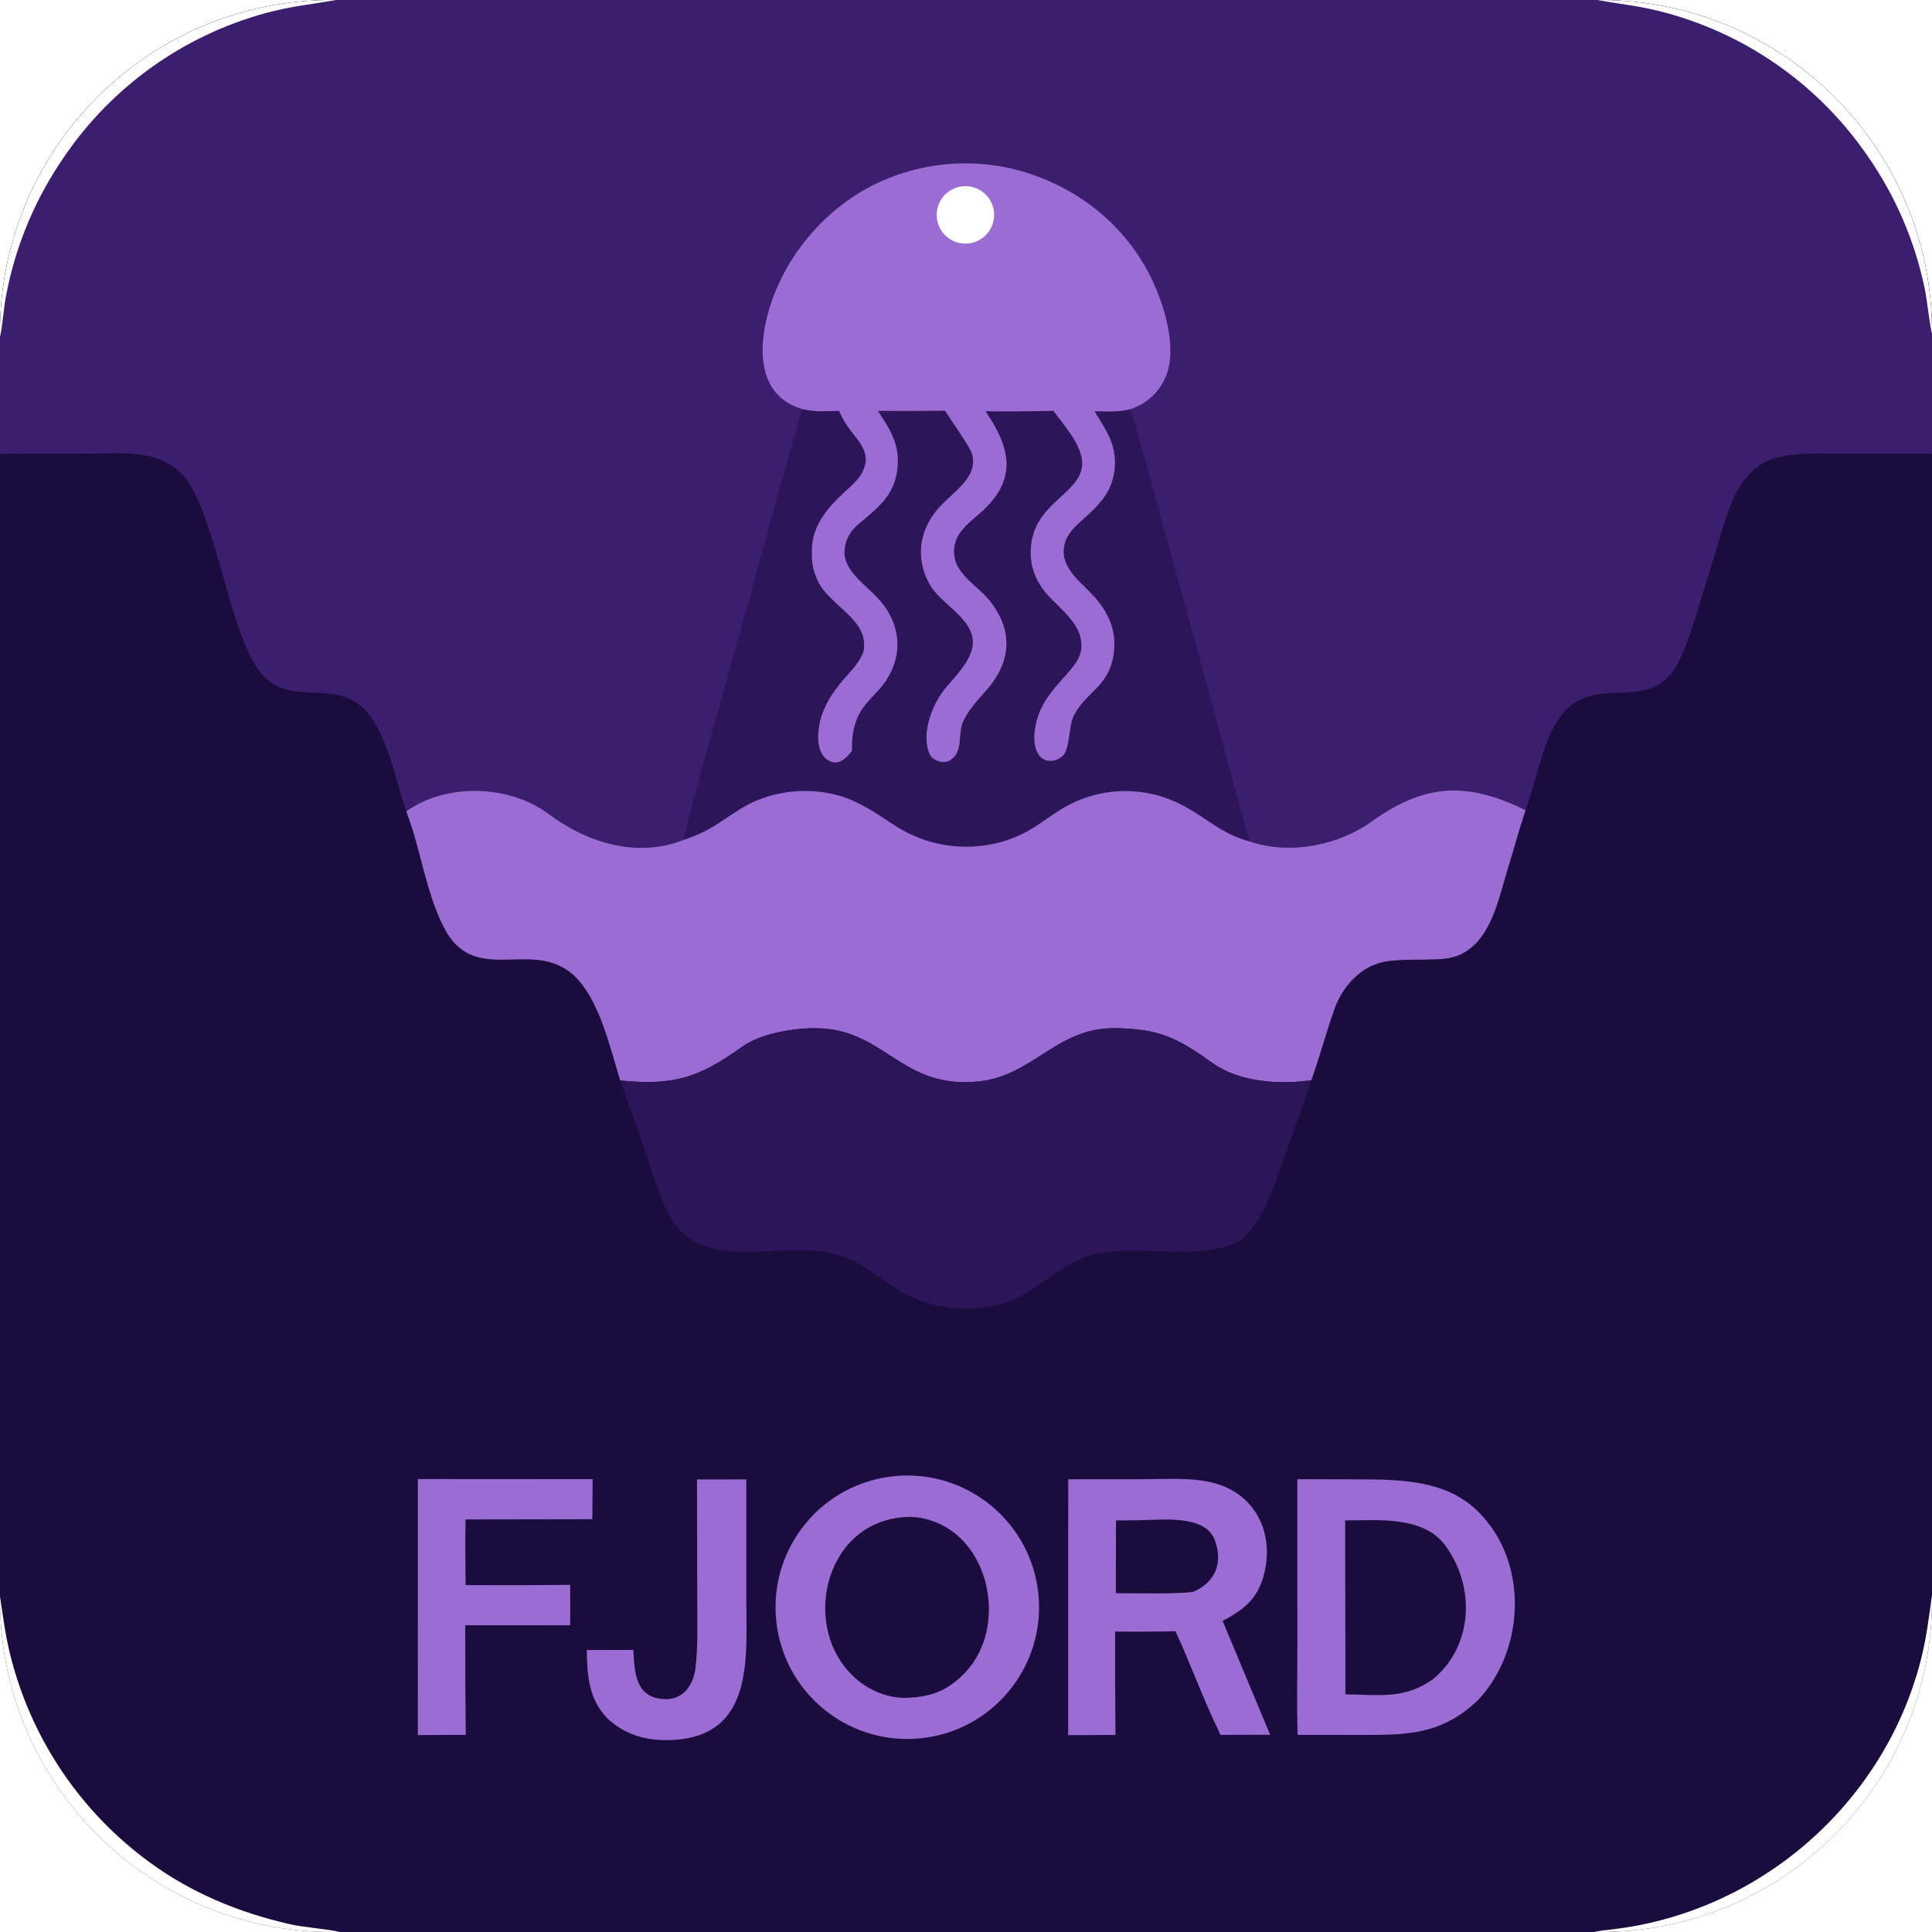
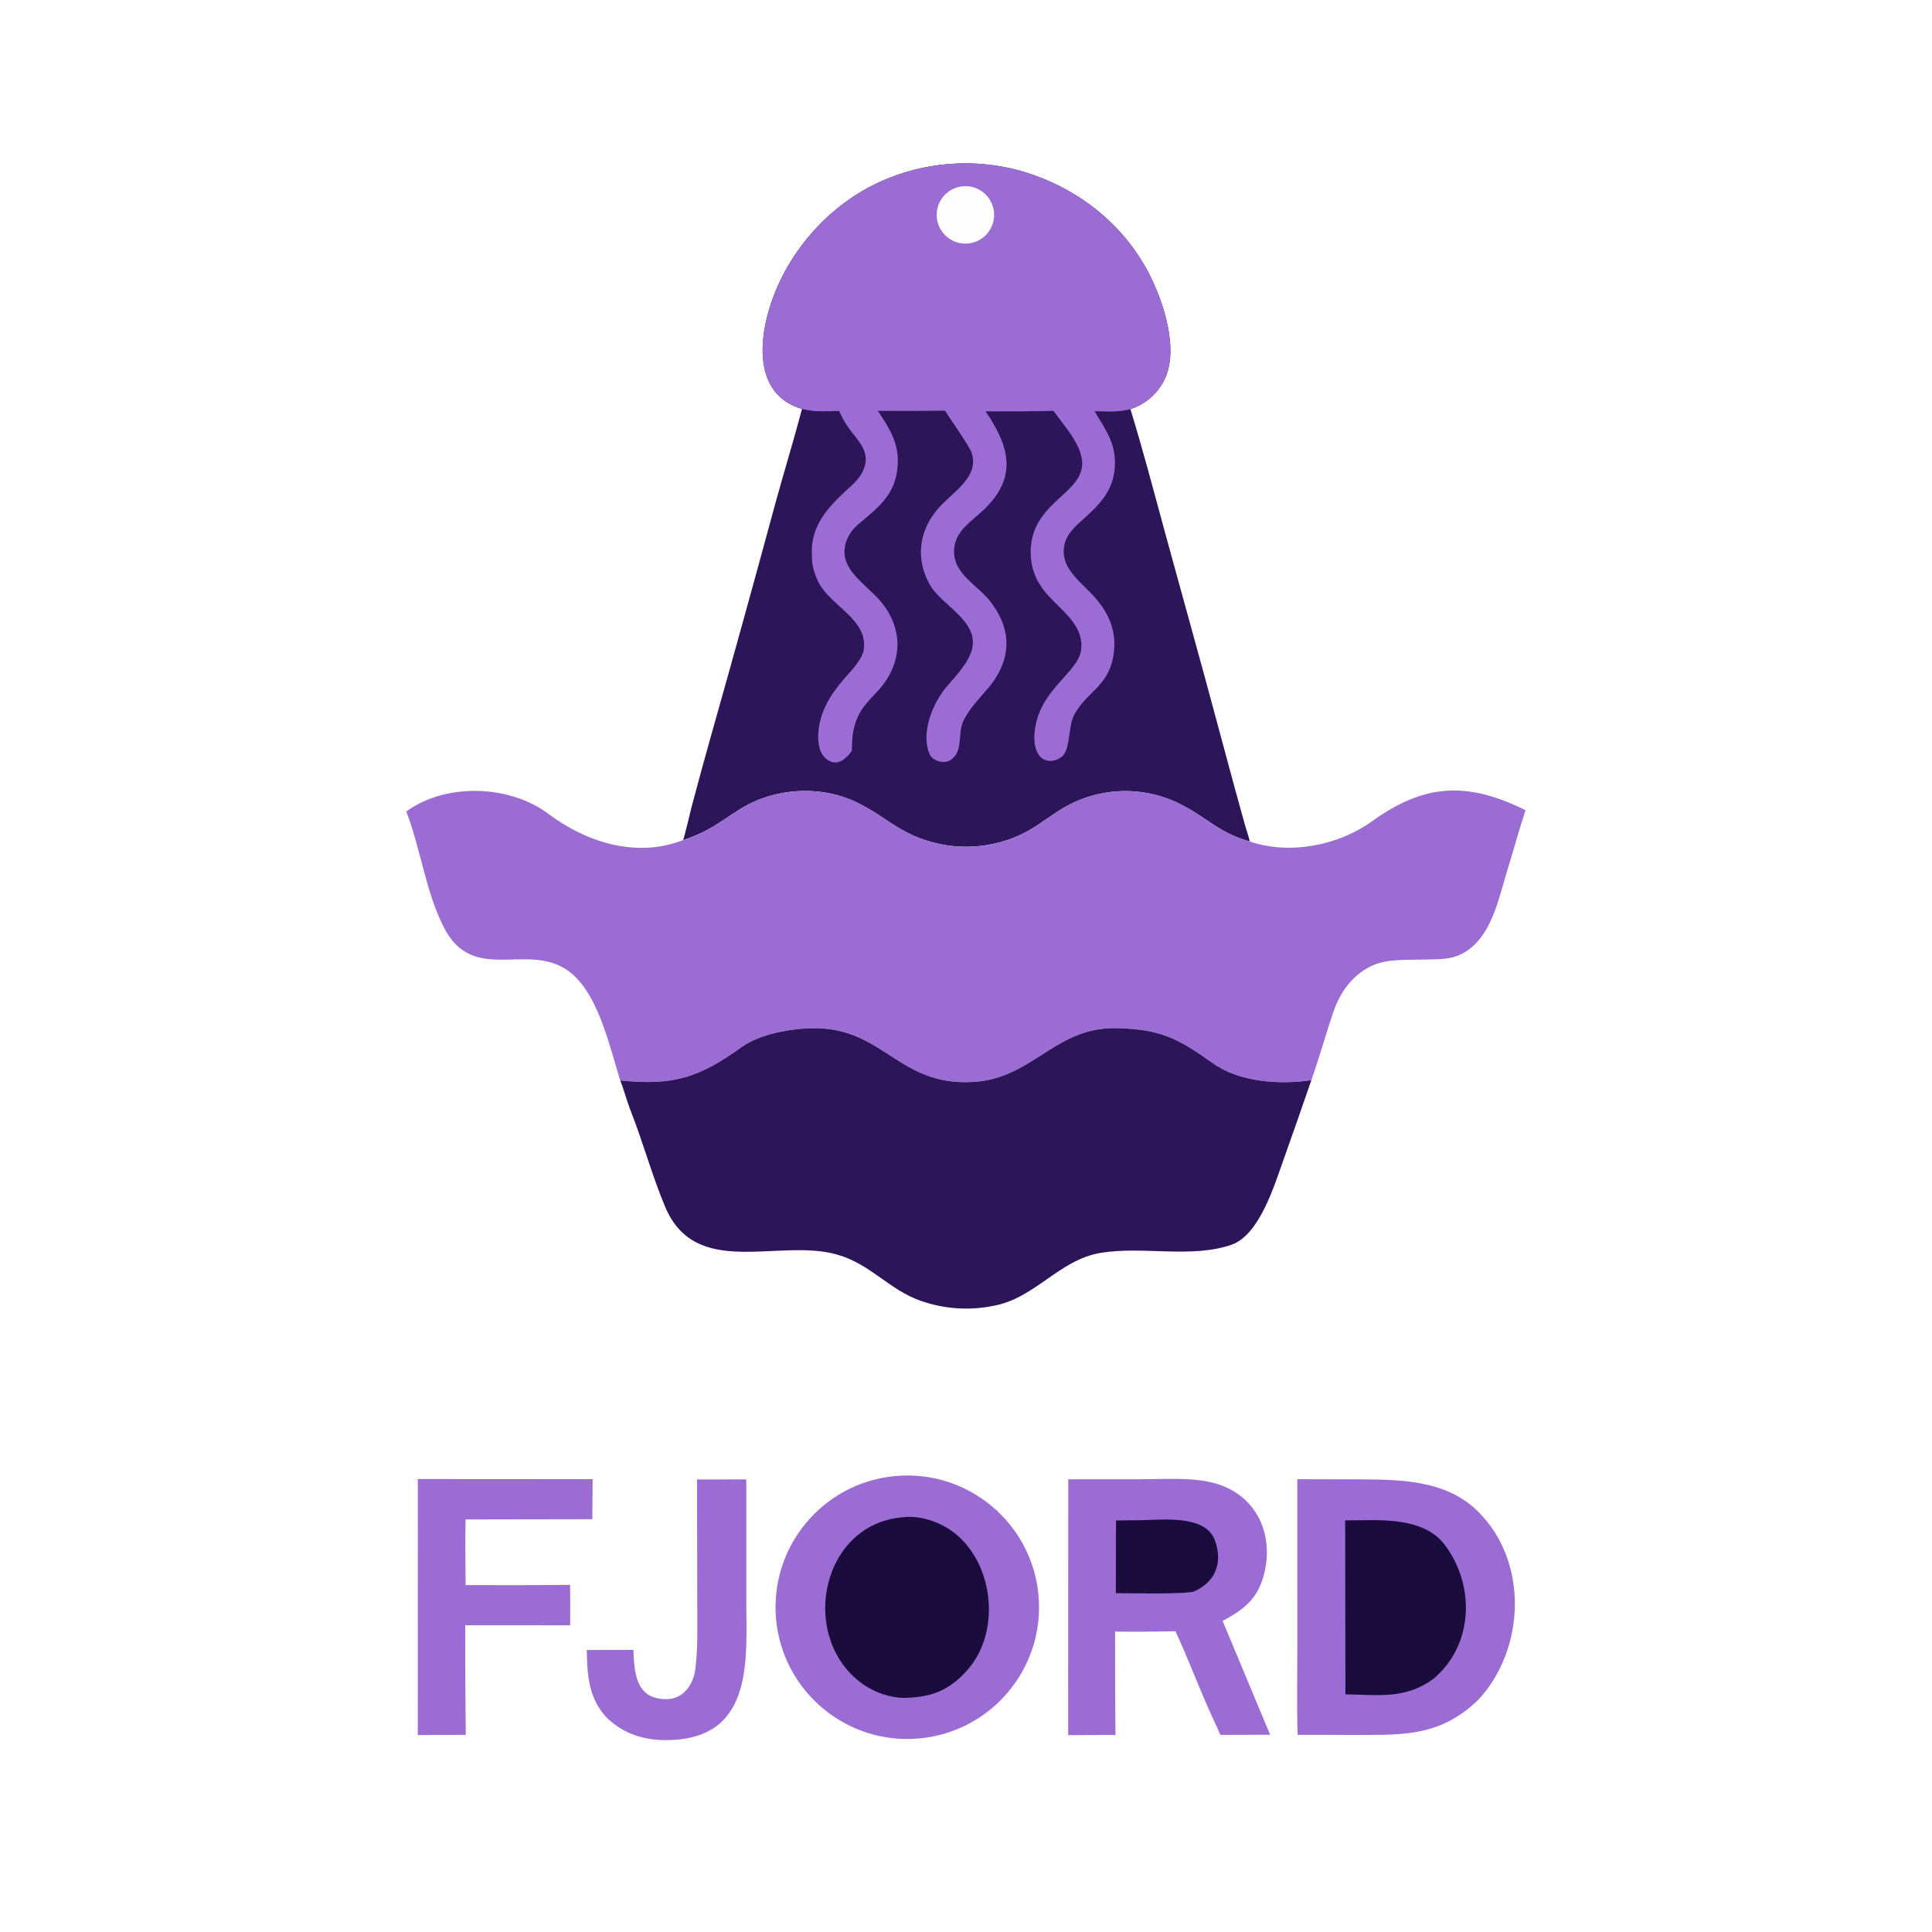
<svg xmlns="http://www.w3.org/2000/svg" width="1024" height="1024" viewBox="0 0 1024 1024">
  <defs>
    <clipPath id="c">
-       <rect width="1024" height="1024" rx="176" ry="176" />
+       <rect width="1024" height="1024" rx="202" ry="202" />
    </clipPath>
  </defs>
  <g clip-path="url(#c)">
-     <path fill="#1A0D3E" d="M0 0L178.155 0L846.74 0L1024 0L1024 176.785L1024 240.476L1024 845.436L1024 1024L844.908 1024L180.124 1024L0 1024L0 846.279L0 240.564L0 178.626L0 0Z" />
-     <path fill="#3B1F6E" d="M0 0L178.155 0L846.74 0L1024 0L1024 176.785L1024 240.476L978.24 240.465C966.69 240.47 949.709 239.478 938.955 243.436C920.094 250.378 915.139 273.22 909.957 290.367L898.694 326.997C896.335 334.64 891.726 348.343 887.426 354.728C871.069 379.018 841.916 354.291 824.719 383.235C816.847 396.484 813.912 415.011 808.579 429.435C777.733 414.15 755.055 415.219 727.127 435.347C709.421 448.107 683.599 453.227 662.419 446.02C646.466 441.629 640.178 433.715 626.238 426.539C605.579 415.904 581.153 417.039 561.569 429.471C551.147 436.088 546.046 441.194 533.474 445.387C514.955 451.43 494.744 449.359 477.836 439.687C470.111 435.207 464.067 430.307 455.889 426.219C436.519 415.882 410.824 417.194 392.256 428.865C379.968 436.59 376.224 440.516 362.044 445.274C337.411 454.942 310.767 446.433 290.764 431.416C270.261 416.022 236.583 414.691 215.322 430.088C210.165 414.76 206.868 397.186 198.635 383.153C181.57 354.064 153.136 379.223 136.35 354.176C120.429 330.42 113.09 267.599 95.981 250.776C91.251 246.126 85.122 243.164 78.695 241.699C69.53 239.609 59.099 240.418 49.742 240.385C33.161 240.359 16.58 240.418 0 240.564L0 178.626L0 0Z" />
    <path fill="#2C1558" d="M425.085 216.744C400.687 209.65 401.875 182.911 407.791 163.448C415.982 136.504 435.465 112.943 459.966 99.57C485.094 86.107 514.481 82.971 541.885 90.827C569.561 99.006 593.347 116.814 607.552 142.313C615.522 156.619 623.765 180.534 618.877 196.851C616.568 204.519 611.286 210.945 604.208 214.692C602.585 215.539 600.895 216.309 599.154 216.874C605.852 238.644 611.577 260.549 617.56 282.521L638.497 358.587L654.039 416.158L659.761 436.905C660.467 439.429 661.969 443.776 662.419 446.02C646.466 441.629 640.178 433.715 626.238 426.539C605.579 415.904 581.153 417.039 561.569 429.471C551.147 436.088 546.046 441.194 533.474 445.387C514.955 451.43 494.744 449.359 477.836 439.687C470.111 435.207 464.067 430.307 455.889 426.219C436.519 415.882 410.824 417.194 392.256 428.865C379.968 436.59 376.224 440.516 362.044 445.274C362.768 443.646 365.922 430.127 366.605 427.501C370.036 414.519 373.579 401.567 377.236 388.646C388.74 347.936 400.022 307.163 411.083 266.33C415.593 249.954 420.787 233.013 425.085 216.744Z" />
    <path fill="#9B6DD4" d="M425.085 216.744C400.687 209.65 401.875 182.911 407.791 163.448C415.982 136.504 435.465 112.943 459.966 99.57C485.094 86.107 514.481 82.971 541.885 90.827C569.561 99.006 593.347 116.814 607.552 142.313C615.522 156.619 623.765 180.534 618.877 196.851C616.568 204.519 611.286 210.945 604.208 214.692C602.585 215.539 600.895 216.309 599.154 216.874C592.49 218.569 586.979 218.067 580.128 217.949C586.126 228.007 591.612 235.061 590.884 247.359C590.11 260.441 582.441 267.818 573.197 276.037C568.229 280.455 564.024 284.806 563.774 291.887C563.408 302.28 574.01 309.441 580.205 316.488C587.218 324.466 591.355 333.245 590.539 344.037C589.021 364.099 575.341 366.273 568.971 379.705C566.252 385.438 567.224 397.516 562.862 401.013C560.799 402.667 558.106 403.642 555.451 403.201C553.524 402.881 551.84 401.901 550.704 400.301C548.316 396.939 547.979 392.422 548.327 388.441C550.338 365.456 571.43 356.874 573.004 344.445C574.838 329.958 559.785 322.051 552.452 311.826C548.453 306.25 546.37 300.161 546.284 293.28C545.961 267.433 571.361 262.672 573.456 247.558C574.892 237.199 564.035 225.702 558.344 217.75C546.362 218.041 534.376 218.121 522.391 217.991C534.865 236.517 539.799 252.844 521.188 270.397C515.188 276.057 507.037 281.025 505.84 289.804C503.842 304.466 519.38 310.188 526.248 320.653C536.333 334.708 535.654 349.33 525.196 362.973C520.014 369.343 514.407 374.449 510.69 381.939C507.444 388.479 510.686 397.992 504.234 402.48C501.045 405.276 494.394 403.589 492.702 399.695C487.861 388.56 494.383 372.466 501.794 363.909C506.976 357.926 513.772 350.746 515.305 343.546C518.477 328.644 498.569 320.757 492.493 309.312C485.297 295.879 487.116 281.844 496.593 270.267C502.344 263.243 513.556 256.402 515.437 247.508C515.974 244.994 515.813 242.381 514.97 239.952C513.731 236.387 503.716 222.17 500.867 217.689C489.01 217.823 477.152 217.849 465.294 217.768C471.395 227.02 476.399 234.629 475.84 245.966C475.055 261.87 465.996 268.553 454.788 277.999C450.61 281.52 447.764 286.533 447.569 292.215C447.239 301.824 457.479 309.156 464.29 316.034C477.385 329.258 479.62 346.848 468.609 362.157C464.361 368.065 457.882 372.64 454.665 379.929C451.764 386.503 451.705 390.866 451.504 397.918C449.141 401.309 445.021 405.558 440.368 403.672C433.739 400.986 433.163 392.745 433.904 386.593C435.399 374.177 442.656 364.841 450.821 355.934C453.242 353.277 456.42 349.056 457.607 345.534C461.255 327.815 438.8 321.304 432.899 306.655C430.419 300.499 430.32 298.124 430.276 292.302C430.17 278.326 438.959 268.744 448.666 259.832C452.438 256.369 456.218 253.136 458.039 248.034C461.401 238.615 453.786 232.801 449.054 225.726C447.006 222.664 446.29 221.196 444.758 217.862C436.77 217.747 432.955 218.678 425.085 216.744Z" />
    <path fill="#FFFEFE" d="M509.661 98.806C517.987 97.689 525.645 103.527 526.773 111.852C527.9 120.178 522.071 127.843 513.747 128.98C505.409 130.12 497.728 124.278 496.598 115.939C495.469 107.599 501.32 99.925 509.661 98.806Z" />
-     <path fill="#FFFEFE" d="M0 0L178.155 0C164.184 2.47 154.614 3.211 140.577 6.995C97.293 18.854 59.62 45.686 34.264 82.716C18.961 104.715 8.43 129.671 3.346 155.982C1.87 163.345 1.457 172.178 0 178.626L0 0Z" />
-     <path fill="#FFFEFE" d="M846.74 0L1024 0L1024 176.785C1022.58 171.413 1021.57 159.861 1020.15 152.984C1014.88 127.578 1004.48 103.516 989.588 82.268C964.317 45.614 926.972 19.005 884.076 7.087C868.837 2.923 861.299 2.664 846.74 0Z" />
    <path fill="#9B6DD4" d="M662.419 446.02C683.599 453.227 709.421 448.107 727.127 435.347C755.055 415.219 777.733 414.15 808.579 429.435C805.156 439.633 802.423 449.965 799.197 460.321C794.362 475.844 790.627 497.562 774.699 505.599C768.665 508.643 762.784 508.393 756.369 508.566C749.514 508.751 741.162 508.466 734.546 509.598C721.04 511.91 711.325 523.022 707.001 535.554C702.802 547.723 699.361 560.285 695.046 572.52C678.385 575.032 656.992 573.573 643.033 563.659C624.173 550.263 615.163 545.443 591.536 544.959C560.279 544.318 547.934 570.021 518.87 573.192C517.654 573.324 516.435 573.421 515.215 573.485C476.364 575.538 468.269 544.882 431.627 544.971C419.879 545 402.948 547.91 393.358 554.791C370.503 571.19 357.134 575.552 328.725 572.678C323.172 554.759 317.483 528.862 303.715 516.607C281.699 497.012 251.175 523.501 235 491.052C225.497 471.99 222.998 450.205 215.54 430.648L215.322 430.088C236.583 414.691 270.261 416.022 290.764 431.416C310.767 446.433 337.411 454.942 362.044 445.274C376.224 440.516 379.968 436.59 392.256 428.865C410.824 417.194 436.519 415.882 455.889 426.219C464.067 430.307 470.111 435.207 477.836 439.687C494.744 449.359 514.955 451.43 533.474 445.387C546.046 441.194 551.147 436.088 561.569 429.471C581.153 417.039 605.579 415.904 626.238 426.539C640.178 433.715 646.466 441.629 662.419 446.02Z" />
    <path fill="#2C1558" d="M328.725 572.678C357.134 575.552 370.503 571.19 393.358 554.791C402.948 547.91 419.879 545 431.627 544.971C468.269 544.882 476.364 575.538 515.215 573.485C516.435 573.421 517.654 573.324 518.87 573.192C547.934 570.021 560.279 544.318 591.536 544.959C615.163 545.443 624.173 550.263 643.033 563.659C656.992 573.573 678.385 575.032 695.046 572.52C690.181 586.67 685.239 600.792 680.22 614.888C675.376 628.404 667.637 654.327 652.871 659.689C631.567 667.148 605.684 660.324 583.391 664.054C560.993 667.802 548.659 688.321 526.069 692.211C513.471 694.706 500.416 693.768 488.216 689.541C471.084 683.604 461.735 670.124 443.745 664.969C412.557 656.031 368.664 678.38 352.417 639.355C345.358 622.399 340.929 605.652 334.227 588.649C332.213 583.52 330.789 577.755 328.725 572.678Z" />
-     <path fill="#FFFEFE" d="M0 846.279C2.096 859.861 2.838 867.676 6.532 881.329C18.063 923.754 43.673 960.999 79.16 986.951C101.388 1003.26 126.43 1013.61 153.309 1019.8C161.269 1021.63 174.006 1022.42 180.124 1024L0 1024L0 846.279Z" />
-     <path fill="#FFFEFE" d="M1024 845.436L1024 1024L844.908 1024C847.193 1023.42 850.803 1023.01 853.204 1022.75C931.54 1014.21 998.081 956.836 1017.91 880.506C1021.02 868.558 1022.31 857.624 1024 845.436Z" />
    <path fill="#9B6DD4" d="M474.434 782.344C512.854 778.781 546.881 807.053 550.417 845.475C553.952 883.897 525.655 917.904 487.23 921.412C448.845 924.916 414.88 896.654 411.348 858.271C407.817 819.888 436.054 785.903 474.434 782.344Z" />
    <path fill="#1A0D3E" d="M478.273 804.199C488.388 802.924 499.68 807.076 507.38 813.742C527.168 830.871 530.155 865.834 512.476 885.464C504.17 894.687 495.567 898.965 483.124 899.723C472.95 900.818 462.252 896.927 454.511 890.469C423.792 864.844 435.949 807.869 478.273 804.199Z" />
    <path fill="#9B6DD4" d="M687.607 783.996L719.098 784.082C741.66 784.174 766.12 784.183 783.191 800.928C810.38 827.597 808.423 874.091 783.651 900.815C764.052 919.757 745.39 919.604 720.458 919.547L687.783 919.519C687.256 904.862 687.641 887.462 687.634 872.647L687.607 783.996Z" />
    <path fill="#1A0D3E" d="M722.952 805.745C737.632 805.487 756.154 806.031 765.791 818.841C782.169 840.614 780.885 872.328 759.584 889.936C744.639 900.725 731.045 898.273 713.106 898.043L712.964 805.84L722.952 805.745Z" />
    <path fill="#9B6DD4" d="M566.196 784.045L605.9 784.014C617.841 784.006 631.431 782.96 643.027 785.93C666.154 791.853 676.056 813.913 669.487 836.1C665.949 848.049 658.645 853.448 648.013 859.111L673.203 919.459L646.845 919.517L645.206 915.86C637.333 899.511 630.803 881.364 623.013 864.595C612.352 864.828 601.688 864.889 591.024 864.778C590.971 883.035 591.04 901.292 591.231 919.548L566.144 919.661L566.196 784.045Z" />
    <path fill="#1A0D3E" d="M604.145 805.75C615.662 805.633 638.729 802.602 643.85 816.231C648.307 828.093 644.334 838.604 632.465 843.66C625.482 845.017 599.854 844.425 591.404 844.416L591.5 805.873L604.145 805.75Z" />
    <path fill="#9B6DD4" d="M221.461 783.922L314.115 783.979L313.946 805.217L246.791 805.335C246.425 816.183 246.766 829.128 246.783 840.128C265.246 840.238 283.71 840.201 302.173 840.016L302.234 852.221L302.195 861.435L246.586 861.414C246.539 880.779 246.631 900.143 246.863 919.507L221.45 919.619L221.461 783.922Z" />
    <path fill="#9B6DD4" d="M369.431 784.134L395.555 784.119L395.545 847.292C395.551 878.275 399.928 919.848 356.781 922.197C343.672 922.91 332.119 920.077 322.261 911.088C311.988 900.777 311.212 888.184 311.003 874.514L335.695 874.506C336.295 886.311 336.677 900.309 352.728 900.594C362.265 900.763 367.558 892.916 368.605 884.188C369.986 872.675 369.553 860.678 369.562 849.011L369.431 784.134Z" />
  </g>
</svg>
